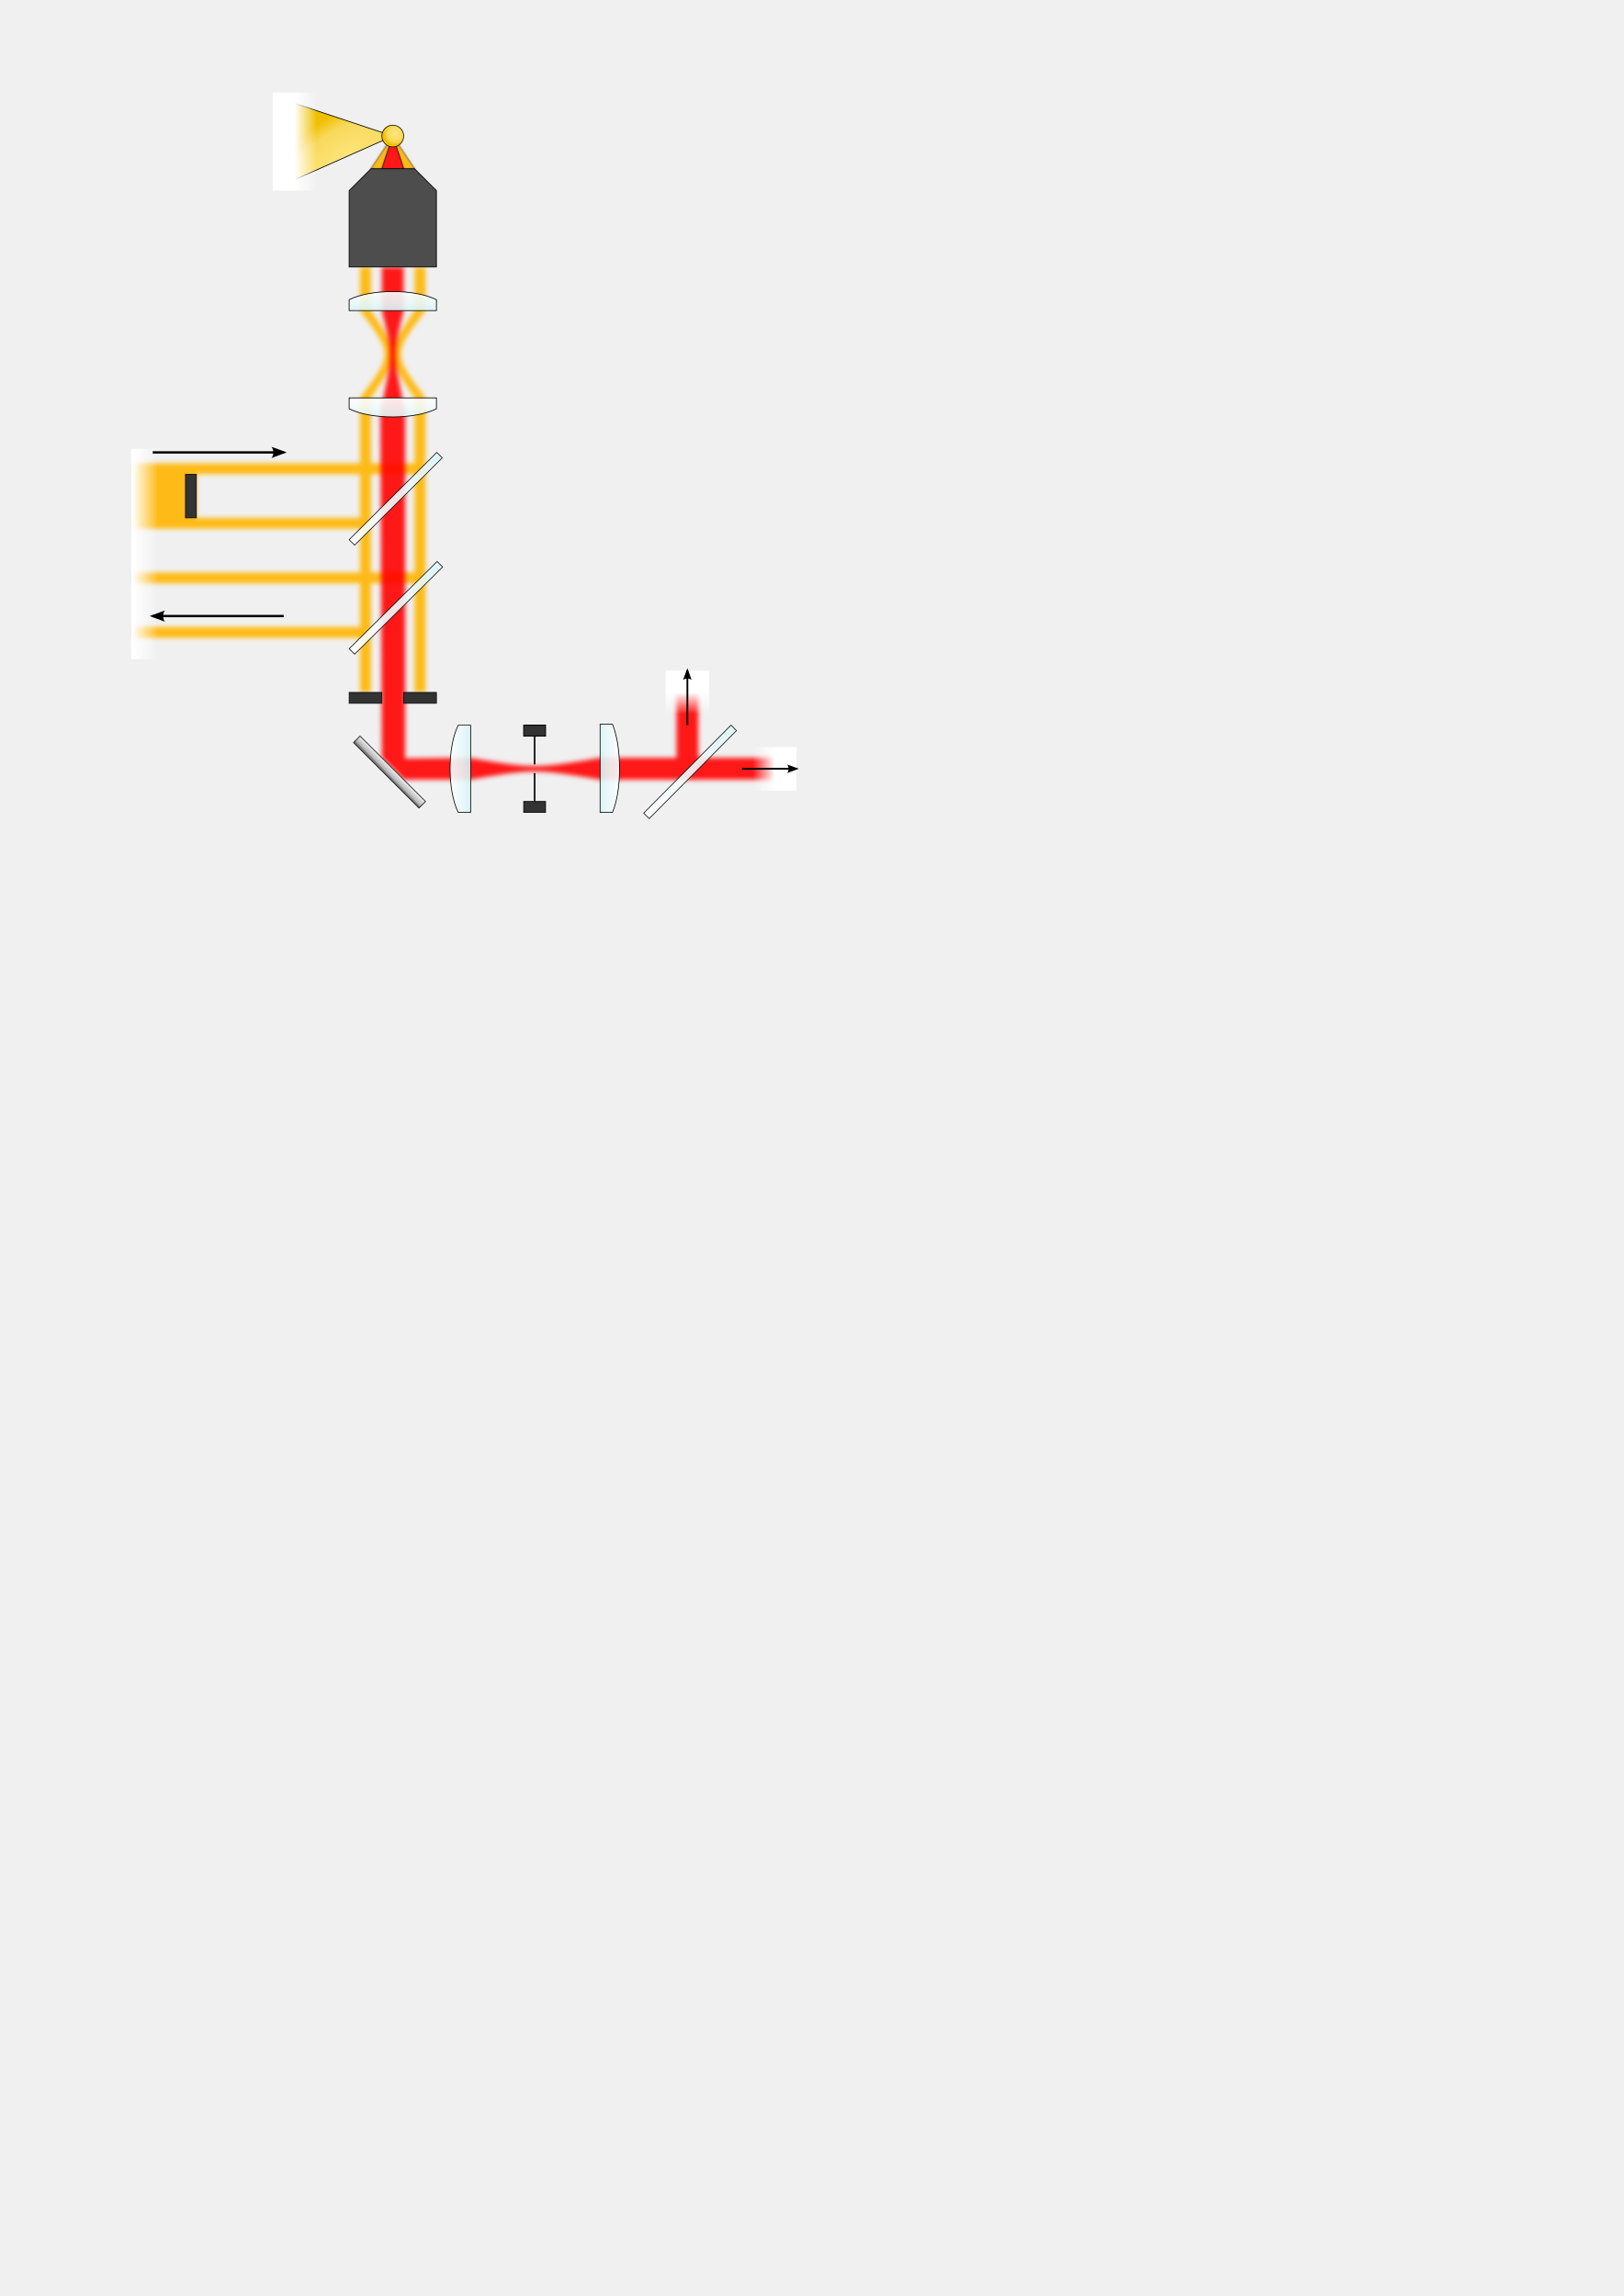
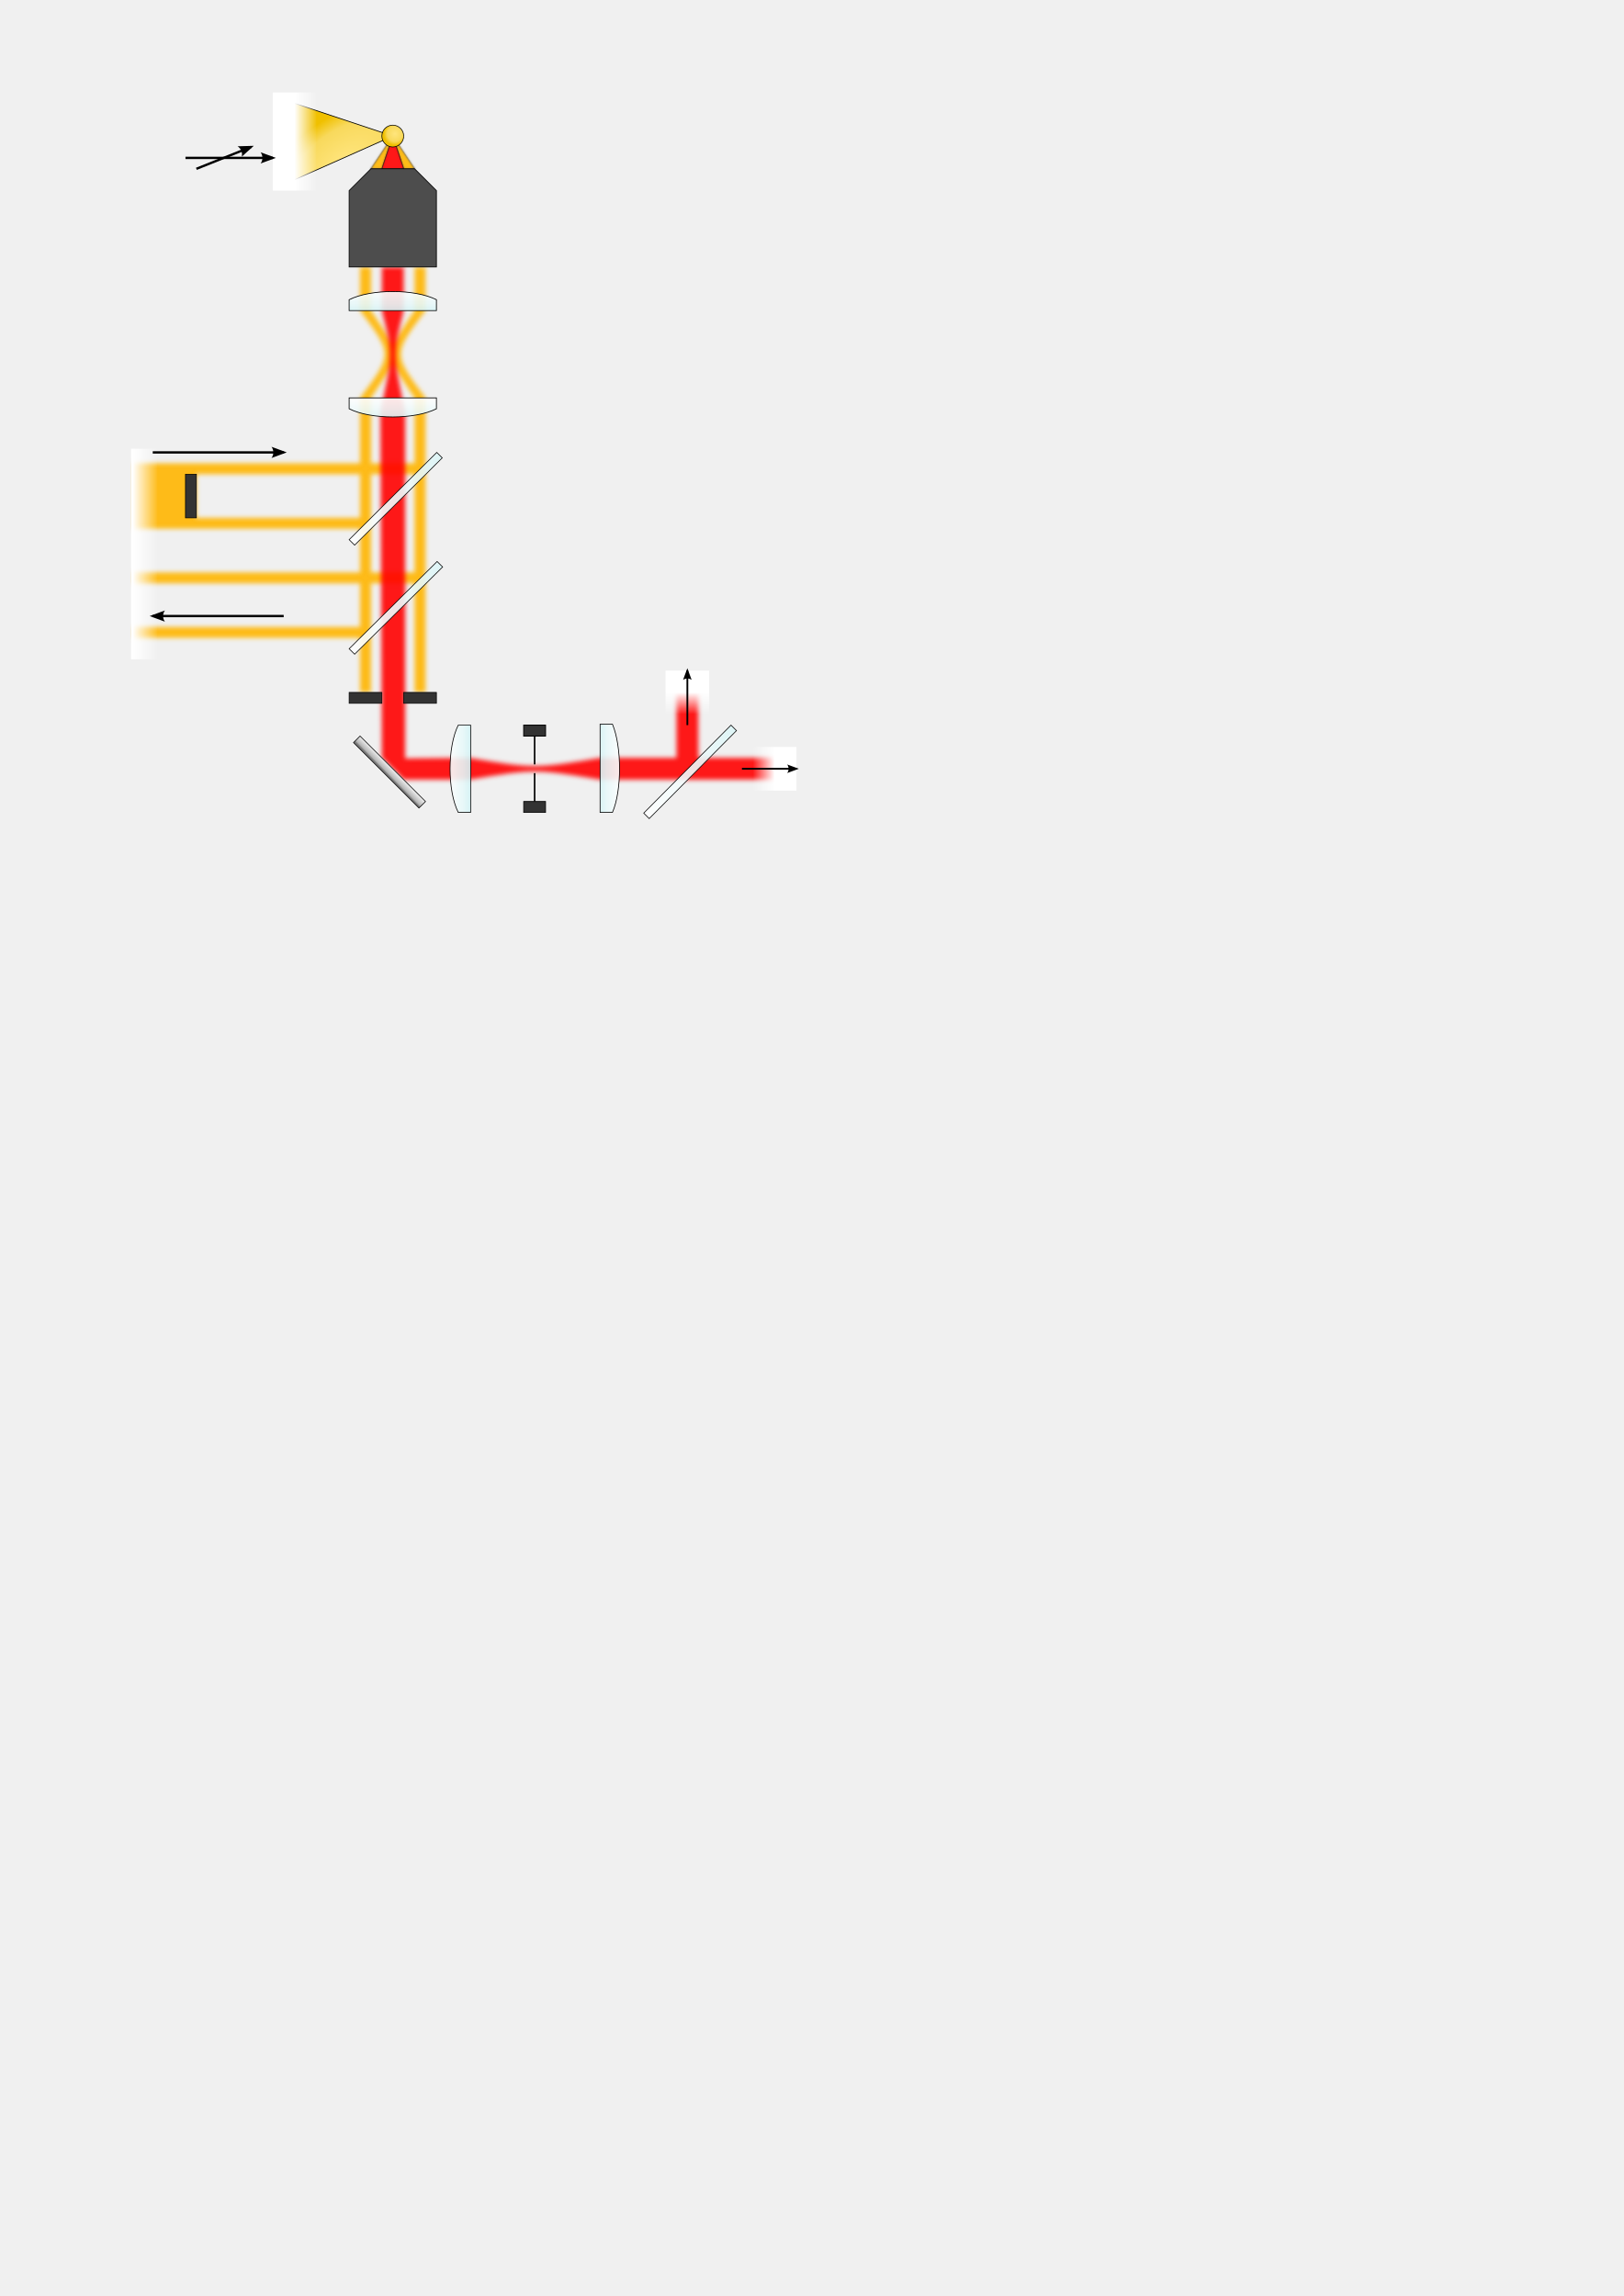
<svg xmlns="http://www.w3.org/2000/svg" xmlns:xlink="http://www.w3.org/1999/xlink" width="744.094" height="1052.362" id="svg3136" version="1.1">
  <defs id="defs3138">
    <linearGradient id="linearGradient5224">
      <stop style="stop-color:#ececec;stop-opacity:1;" offset="0" id="stop5226" />
      <stop id="stop5232" offset="0.5" style="stop-color:#d2d2d2;stop-opacity:1;" />
      <stop style="stop-color:#b4b4b4;stop-opacity:1;" offset="1" id="stop5228" />
    </linearGradient>
    <linearGradient id="linearGradient5214">
      <stop style="stop-color:#ffe57d;stop-opacity:1;" offset="0" id="stop5216" />
      <stop id="stop5222" offset="0.679" style="stop-color:#f8d95c;stop-opacity:1;" />
      <stop style="stop-color:#f0c000;stop-opacity:1;" offset="1" id="stop5218" />
    </linearGradient>
    <marker orient="auto" refY="0.0" refX="0.0" id="Arrow2Mend" style="overflow:visible;">
      <path id="path4109" style="font-size:12.0;fill-rule:evenodd;stroke-width:0.625;stroke-linejoin:round;" d="M 8.719,4.034 L -2.207,0.016 L 8.719,-4.002 C 6.973,-1.63 6.983,1.616 8.719,4.034 z " transform="scale(0.6) rotate(180) translate(0,0)" />
    </marker>
    <marker orient="auto" refY="0.0" refX="0.0" id="Arrow2Lend" style="overflow:visible;">
      <path id="path4103" style="font-size:12.0;fill-rule:evenodd;stroke-width:0.625;stroke-linejoin:round;" d="M 8.719,4.034 L -2.207,0.016 L 8.719,-4.002 C 6.973,-1.63 6.983,1.616 8.719,4.034 z " transform="scale(1.1) rotate(180) translate(1,0)" />
    </marker>
    <linearGradient id="linearGradient4049">
      <stop style="stop-color:#ffffff;stop-opacity:1;" offset="0" id="stop4051" />
      <stop id="stop4057" offset="0.5" style="stop-color:#ffffff;stop-opacity:1;" />
      <stop style="stop-color:#ffffff;stop-opacity:0;" offset="1" id="stop4053" />
    </linearGradient>
    <linearGradient id="linearGradient4035">
      <stop id="stop4037" offset="0" style="stop-color:#f0f0f0;stop-opacity:1;" />
      <stop style="stop-color:#b4b4b4;stop-opacity:1;" offset="0.8" id="stop4039" />
      <stop id="stop4041" offset="1" style="stop-color:#787878;stop-opacity:1;" />
    </linearGradient>
    <linearGradient id="linearGradient3948">
      <stop style="stop-color:#ffffff;stop-opacity:0.902;" offset="0" id="stop3950" />
      <stop id="stop3956" offset="0.7" style="stop-color:#e7f8f9;stop-opacity:0.902;" />
      <stop style="stop-color:#d7f3f5;stop-opacity:0.902;" offset="1" id="stop3952" />
    </linearGradient>
    <filter id="filter5100">
      <feGaussianBlur stdDeviation="1.9" id="feGaussianBlur5102" />
    </filter>
    <filter id="filter5104">
      <feGaussianBlur stdDeviation="1.9" id="feGaussianBlur5106" />
    </filter>
    <filter id="filter5206">
      <feGaussianBlur stdDeviation="0.625" id="feGaussianBlur5208" />
    </filter>
    <filter id="filter5210">
      <feGaussianBlur stdDeviation="0.875" id="feGaussianBlur5212" />
    </filter>
    <linearGradient xlink:href="#linearGradient3948" id="linearGradient3140" gradientUnits="userSpaceOnUse" gradientTransform="matrix(-0.5677966,0,0,-0.5677971,350.339,263.7883)" x1="300" y1="232.362" x2="300" y2="213.855" />
    <linearGradient xlink:href="#linearGradient3948" id="linearGradient3142" gradientUnits="userSpaceOnUse" gradientTransform="matrix(-0.5677966,0,0,-0.5677971,350.339,360.9918)" x1="300" y1="314.601" x2="300" y2="296.989" />
    <linearGradient xlink:href="#linearGradient3948" id="linearGradient3144" gradientUnits="userSpaceOnUse" x1="259.5" y1="377.362" x2="350.5" y2="377.362" gradientTransform="matrix(0.501994,0,0,0.5,29.48156,41.18111)" />
    <linearGradient xlink:href="#linearGradient3948" id="linearGradient3146" gradientUnits="userSpaceOnUse" x1="259.5" y1="467.362" x2="350.5" y2="467.362" gradientTransform="matrix(0.503988,0,0,0.5000001,28.96312,46.1811)" />
    <linearGradient xlink:href="#linearGradient4035" id="linearGradient3148" gradientUnits="userSpaceOnUse" x1="303.503" y1="590.219" x2="298.781" y2="595.625" gradientTransform="matrix(0.4651785,0,0,0.5384616,38.817,34.55185)" />
    <linearGradient xlink:href="#linearGradient3948" id="linearGradient3150" gradientUnits="userSpaceOnUse" gradientTransform="matrix(0.4999999,0,0,0.5039881,30.00007,53.97827)" x1="529.5" y1="597.362" x2="620.5" y2="597.362" />
    <radialGradient xlink:href="#linearGradient5214" id="radialGradient3152" gradientUnits="userSpaceOnUse" gradientTransform="matrix(0.8450929,-0.5633952,0.2816973,0.4225468,-87.37421,193.7225)" cx="265.969" cy="70.622" fx="265.969" fy="70.622" r="40.312" />
    <radialGradient xlink:href="#linearGradient5214" id="radialGradient3154" gradientUnits="userSpaceOnUse" cx="302" cy="50.362" fx="302" fy="50.362" r="10.312" gradientTransform="matrix(0.5000106,0,0,0.5000111,29.99681,36.18052)" />
    <linearGradient xlink:href="#linearGradient3948" id="linearGradient3156" gradientUnits="userSpaceOnUse" gradientTransform="matrix(0,-0.5052972,0.5677966,0,154.4215,503.7394)" x1="299.581" y1="229.974" x2="299.581" y2="212.362" />
    <linearGradient xlink:href="#linearGradient3948" id="linearGradient3158" gradientUnits="userSpaceOnUse" gradientTransform="matrix(0,0.5000001,-0.5677966,0,336.2565,202.3622)" x1="300" y1="231.168" x2="300" y2="213.556" />
    <linearGradient xlink:href="#linearGradient4049" id="linearGradient3160" gradientUnits="userSpaceOnUse" gradientTransform="matrix(1.135593,0,0,0.5362529,-64.15254,27.43723)" x1="99.688" y1="422.362" x2="120.312" y2="422.362" />
    <linearGradient xlink:href="#linearGradient4049" id="linearGradient3162" gradientUnits="userSpaceOnUse" gradientTransform="matrix(0.3333335,0,0,0.5,124.9999,61.18114)" x1="570" y1="492.362" x2="570" y2="532.362" />
    <linearGradient xlink:href="#linearGradient4049" id="linearGradient3166" gradientUnits="userSpaceOnUse" gradientTransform="matrix(1,0,0,0.25,24.99996,-40.72835)" x1="99.688" y1="422.362" x2="120.312" y2="422.362" />
    <linearGradient xlink:href="#linearGradient4049" id="linearGradient3184" gradientUnits="userSpaceOnUse" gradientTransform="matrix(0.3333335,0,0,0.5,162.3621,-611.1811)" x1="570" y1="492.362" x2="570" y2="532.362" />
    <clipPath clipPathUnits="userSpaceOnUse" id="clipPath4371">
      <rect y="42.349" x="60.088" height="340.027" width="340.834" id="rect4373" style="opacity:1;fill:#ffffff;fill-opacity:0;fill-rule:nonzero;stroke:#000000;stroke-width:0.973;stroke-linecap:butt;stroke-linejoin:miter;stroke-miterlimit:4;stroke-dasharray:none;stroke-dashoffset:0;stroke-opacity:1" />
    </clipPath>
    <clipPath clipPathUnits="userSpaceOnUse" id="clipPath4375">
      <rect y="42.349" x="60.088" height="340.027" width="340.834" id="rect4377" style="opacity:1;fill:#ffffff;fill-opacity:0;fill-rule:nonzero;stroke:#000000;stroke-width:0.973;stroke-linecap:butt;stroke-linejoin:miter;stroke-miterlimit:4;stroke-dasharray:none;stroke-dashoffset:0;stroke-opacity:1" transform="matrix(0,-1,1,0,0,0)" />
    </clipPath>
    <clipPath clipPathUnits="userSpaceOnUse" id="clipPath4379">
      <rect y="42.349" x="60.088" height="340.027" width="340.834" id="rect4381" style="opacity:1;fill:#ffffff;fill-opacity:0;fill-rule:nonzero;stroke:#000000;stroke-width:0.973;stroke-linecap:butt;stroke-linejoin:miter;stroke-miterlimit:4;stroke-dasharray:none;stroke-dashoffset:0;stroke-opacity:1" />
    </clipPath>
    <clipPath clipPathUnits="userSpaceOnUse" id="clipPath4383">
      <rect y="42.349" x="60.088" height="340.027" width="340.834" id="rect4385" style="opacity:1;fill:#ffffff;fill-opacity:0;fill-rule:nonzero;stroke:#000000;stroke-width:0.973;stroke-linecap:butt;stroke-linejoin:miter;stroke-miterlimit:4;stroke-dasharray:none;stroke-dashoffset:0;stroke-opacity:1" />
    </clipPath>
    <clipPath clipPathUnits="userSpaceOnUse" id="clipPath4387">
      <rect y="44.727" x="88.812" height="598.853" width="600.275" id="rect4389" style="opacity:1;fill:#ffffff;fill-opacity:0;fill-rule:nonzero;stroke:#000000;stroke-width:1.714;stroke-linecap:butt;stroke-linejoin:miter;stroke-miterlimit:4;stroke-dasharray:none;stroke-dashoffset:0;stroke-opacity:1" />
    </clipPath>
    <clipPath clipPathUnits="userSpaceOnUse" id="clipPath4391">
      <rect y="42.349" x="60.088" height="340.027" width="340.834" id="rect4393" style="opacity:1;fill:#ffffff;fill-opacity:0;fill-rule:nonzero;stroke:#000000;stroke-width:0.973;stroke-linecap:butt;stroke-linejoin:miter;stroke-miterlimit:4;stroke-dasharray:none;stroke-dashoffset:0;stroke-opacity:1" />
    </clipPath>
    <clipPath clipPathUnits="userSpaceOnUse" id="clipPath4395">
      <rect y="42.349" x="60.088" height="340.027" width="340.834" id="rect4397" style="opacity:1;fill:#ffffff;fill-opacity:0;fill-rule:nonzero;stroke:#000000;stroke-width:0.973;stroke-linecap:butt;stroke-linejoin:miter;stroke-miterlimit:4;stroke-dasharray:none;stroke-dashoffset:0;stroke-opacity:1" />
    </clipPath>
    <clipPath clipPathUnits="userSpaceOnUse" id="clipPath4399">
      <rect y="42.349" x="60.088" height="340.027" width="340.834" id="rect4401" style="opacity:1;fill:#ffffff;fill-opacity:0;fill-rule:nonzero;stroke:#000000;stroke-width:0.973;stroke-linecap:butt;stroke-linejoin:miter;stroke-miterlimit:4;stroke-dasharray:none;stroke-dashoffset:0;stroke-opacity:1" />
    </clipPath>
    <clipPath clipPathUnits="userSpaceOnUse" id="clipPath4403">
      <rect y="42.349" x="60.088" height="340.027" width="340.834" id="rect4405" style="opacity:1;fill:#ffffff;fill-opacity:0;fill-rule:nonzero;stroke:#000000;stroke-width:0.973;stroke-linecap:butt;stroke-linejoin:miter;stroke-miterlimit:4;stroke-dasharray:none;stroke-dashoffset:0;stroke-opacity:1" />
    </clipPath>
    <clipPath clipPathUnits="userSpaceOnUse" id="clipPath4407">
      <rect y="42.349" x="60.088" height="340.027" width="340.834" id="rect4409" style="opacity:1;fill:#ffffff;fill-opacity:0;fill-rule:nonzero;stroke:#000000;stroke-width:0.973;stroke-linecap:butt;stroke-linejoin:miter;stroke-miterlimit:4;stroke-dasharray:none;stroke-dashoffset:0;stroke-opacity:1" />
    </clipPath>
    <clipPath clipPathUnits="userSpaceOnUse" id="clipPath4411">
      <rect y="42.349" x="60.088" height="340.027" width="340.834" id="rect4413" style="opacity:1;fill:#ffffff;fill-opacity:0;fill-rule:nonzero;stroke:#000000;stroke-width:0.973;stroke-linecap:butt;stroke-linejoin:miter;stroke-miterlimit:4;stroke-dasharray:none;stroke-dashoffset:0;stroke-opacity:1" />
    </clipPath>
    <clipPath clipPathUnits="userSpaceOnUse" id="clipPath4415">
      <rect y="42.349" x="60.088" height="340.027" width="340.834" id="rect4417" style="opacity:1;fill:#ffffff;fill-opacity:0;fill-rule:nonzero;stroke:#000000;stroke-width:0.973;stroke-linecap:butt;stroke-linejoin:miter;stroke-miterlimit:4;stroke-dasharray:none;stroke-dashoffset:0;stroke-opacity:1" />
    </clipPath>
    <clipPath clipPathUnits="userSpaceOnUse" id="clipPath4419">
      <rect y="42.349" x="60.088" height="340.027" width="340.834" id="rect4421" style="opacity:1;fill:#ffffff;fill-opacity:0;fill-rule:nonzero;stroke:#000000;stroke-width:0.973;stroke-linecap:butt;stroke-linejoin:miter;stroke-miterlimit:4;stroke-dasharray:none;stroke-dashoffset:0;stroke-opacity:1" />
    </clipPath>
    <clipPath clipPathUnits="userSpaceOnUse" id="clipPath4423">
      <rect y="42.349" x="60.088" height="340.027" width="340.834" id="rect4425" style="opacity:1;fill:#ffffff;fill-opacity:0;fill-rule:nonzero;stroke:#000000;stroke-width:0.973;stroke-linecap:butt;stroke-linejoin:miter;stroke-miterlimit:4;stroke-dasharray:none;stroke-dashoffset:0;stroke-opacity:1" />
    </clipPath>
    <clipPath clipPathUnits="userSpaceOnUse" id="clipPath4427">
      <rect y="42.349" x="60.088" height="340.027" width="340.834" id="rect4429" style="opacity:1;fill:#ffffff;fill-opacity:0;fill-rule:nonzero;stroke:#000000;stroke-width:0.973;stroke-linecap:butt;stroke-linejoin:miter;stroke-miterlimit:4;stroke-dasharray:none;stroke-dashoffset:0;stroke-opacity:1" />
    </clipPath>
    <clipPath clipPathUnits="userSpaceOnUse" id="clipPath4431">
      <rect y="42.349" x="60.088" height="340.027" width="340.834" id="rect4433" style="opacity:1;fill:#ffffff;fill-opacity:0;fill-rule:nonzero;stroke:#000000;stroke-width:0.973;stroke-linecap:butt;stroke-linejoin:miter;stroke-miterlimit:4;stroke-dasharray:none;stroke-dashoffset:0;stroke-opacity:1" />
    </clipPath>
    <clipPath clipPathUnits="userSpaceOnUse" id="clipPath4435">
      <rect y="42.349" x="60.088" height="340.027" width="340.834" id="rect4437" style="opacity:1;fill:#ffffff;fill-opacity:0;fill-rule:nonzero;stroke:#000000;stroke-width:0.973;stroke-linecap:butt;stroke-linejoin:miter;stroke-miterlimit:4;stroke-dasharray:none;stroke-dashoffset:0;stroke-opacity:1" />
    </clipPath>
    <clipPath clipPathUnits="userSpaceOnUse" id="clipPath4439">
      <rect y="42.349" x="60.088" height="340.027" width="340.834" id="rect4441" style="opacity:1;fill:#ffffff;fill-opacity:0;fill-rule:nonzero;stroke:#000000;stroke-width:0.973;stroke-linecap:butt;stroke-linejoin:miter;stroke-miterlimit:4;stroke-dasharray:none;stroke-dashoffset:0;stroke-opacity:1" />
    </clipPath>
    <clipPath clipPathUnits="userSpaceOnUse" id="clipPath4443">
      <rect y="42.349" x="60.088" height="340.027" width="340.834" id="rect4445" style="opacity:1;fill:#ffffff;fill-opacity:0;fill-rule:nonzero;stroke:#000000;stroke-width:0.973;stroke-linecap:butt;stroke-linejoin:miter;stroke-miterlimit:4;stroke-dasharray:none;stroke-dashoffset:0;stroke-opacity:1" />
    </clipPath>
    <clipPath clipPathUnits="userSpaceOnUse" id="clipPath4447">
      <rect y="42.349" x="60.088" height="340.027" width="340.834" id="rect4449" style="opacity:1;fill:#ffffff;fill-opacity:0;fill-rule:nonzero;stroke:#000000;stroke-width:0.973;stroke-linecap:butt;stroke-linejoin:miter;stroke-miterlimit:4;stroke-dasharray:none;stroke-dashoffset:0;stroke-opacity:1" />
    </clipPath>
    <clipPath clipPathUnits="userSpaceOnUse" id="clipPath4451">
      <rect y="42.349" x="60.088" height="340.027" width="340.834" id="rect4453" style="opacity:1;fill:#ffffff;fill-opacity:0;fill-rule:nonzero;stroke:#000000;stroke-width:0.973;stroke-linecap:butt;stroke-linejoin:miter;stroke-miterlimit:4;stroke-dasharray:none;stroke-dashoffset:0;stroke-opacity:1" />
    </clipPath>
    <clipPath clipPathUnits="userSpaceOnUse" id="clipPath4455">
      <rect y="42.349" x="60.088" height="340.027" width="340.834" id="rect4457" style="opacity:1;fill:#ffffff;fill-opacity:0;fill-rule:nonzero;stroke:#000000;stroke-width:0.973;stroke-linecap:butt;stroke-linejoin:miter;stroke-miterlimit:4;stroke-dasharray:none;stroke-dashoffset:0;stroke-opacity:1" />
    </clipPath>
    <clipPath clipPathUnits="userSpaceOnUse" id="clipPath4459">
      <rect y="42.349" x="60.088" height="340.027" width="340.834" id="rect4461" style="opacity:1;fill:#ffffff;fill-opacity:0;fill-rule:nonzero;stroke:#000000;stroke-width:0.973;stroke-linecap:butt;stroke-linejoin:miter;stroke-miterlimit:4;stroke-dasharray:none;stroke-dashoffset:0;stroke-opacity:1" />
    </clipPath>
    <clipPath clipPathUnits="userSpaceOnUse" id="clipPath4463">
      <rect y="42.349" x="60.088" height="340.027" width="340.834" id="rect4465" style="opacity:1;fill:#ffffff;fill-opacity:0;fill-rule:nonzero;stroke:#000000;stroke-width:0.973;stroke-linecap:butt;stroke-linejoin:miter;stroke-miterlimit:4;stroke-dasharray:none;stroke-dashoffset:0;stroke-opacity:1" />
    </clipPath>
    <clipPath clipPathUnits="userSpaceOnUse" id="clipPath4467">
      <rect y="42.349" x="60.088" height="340.027" width="340.834" id="rect4469" style="opacity:1;fill:#ffffff;fill-opacity:0;fill-rule:nonzero;stroke:#000000;stroke-width:0.973;stroke-linecap:butt;stroke-linejoin:miter;stroke-miterlimit:4;stroke-dasharray:none;stroke-dashoffset:0;stroke-opacity:1" />
    </clipPath>
    <clipPath clipPathUnits="userSpaceOnUse" id="clipPath4471">
      <rect y="42.349" x="60.088" height="340.027" width="340.834" id="rect4473" style="opacity:1;fill:#ffffff;fill-opacity:0;fill-rule:nonzero;stroke:#000000;stroke-width:0.973;stroke-linecap:butt;stroke-linejoin:miter;stroke-miterlimit:4;stroke-dasharray:none;stroke-dashoffset:0;stroke-opacity:1" />
    </clipPath>
    <clipPath clipPathUnits="userSpaceOnUse" id="clipPath4475">
      <rect y="42.349" x="60.088" height="340.027" width="340.834" id="rect4477" style="opacity:1;fill:#ffffff;fill-opacity:0;fill-rule:nonzero;stroke:#000000;stroke-width:0.973;stroke-linecap:butt;stroke-linejoin:miter;stroke-miterlimit:4;stroke-dasharray:none;stroke-dashoffset:0;stroke-opacity:1" />
    </clipPath>
    <clipPath clipPathUnits="userSpaceOnUse" id="clipPath4479">
      <rect y="30.71" x="91.2" height="598.853" width="600.275" id="rect4481" style="opacity:1;fill:#ffffff;fill-opacity:0;fill-rule:nonzero;stroke:#000000;stroke-width:1.714;stroke-linecap:butt;stroke-linejoin:miter;stroke-miterlimit:4;stroke-dasharray:none;stroke-dashoffset:0;stroke-opacity:1" />
    </clipPath>
    <clipPath clipPathUnits="userSpaceOnUse" id="clipPath4483">
      <rect y="30.71" x="91.2" height="598.853" width="600.275" id="rect4485" style="opacity:1;fill:#ffffff;fill-opacity:0;fill-rule:nonzero;stroke:#000000;stroke-width:1.714;stroke-linecap:butt;stroke-linejoin:miter;stroke-miterlimit:4;stroke-dasharray:none;stroke-dashoffset:0;stroke-opacity:1" />
    </clipPath>
    <clipPath clipPathUnits="userSpaceOnUse" id="clipPath4487">
      <rect y="44.727" x="88.812" height="598.853" width="600.275" id="rect4489" style="opacity:1;fill:#ffffff;fill-opacity:0;fill-rule:nonzero;stroke:#000000;stroke-width:1.714;stroke-linecap:butt;stroke-linejoin:miter;stroke-miterlimit:4;stroke-dasharray:none;stroke-dashoffset:0;stroke-opacity:1" />
    </clipPath>
    <clipPath clipPathUnits="userSpaceOnUse" id="clipPath4491">
      <rect y="44.727" x="88.812" height="598.853" width="600.275" id="rect4493" style="opacity:1;fill:#ffffff;fill-opacity:0;fill-rule:nonzero;stroke:#000000;stroke-width:1.714;stroke-linecap:butt;stroke-linejoin:miter;stroke-miterlimit:4;stroke-dasharray:none;stroke-dashoffset:0;stroke-opacity:1" />
    </clipPath>
  </defs>
  <g id="layer2" style="display:inline">
    <path style="opacity:0.9;fill:#ffb505;fill-opacity:1;stroke:none;stroke-width:0.625;stroke-linecap:butt;stroke-linejoin:miter;stroke-miterlimit:4;stroke-dasharray:none;stroke-opacity:1;filter:url(#filter5104)" d="m 273.582,185.646 0,35.224 c 26.418,35.224 26.418,35.224 0,70.448 l 0,52.836 -184.925,0 0,52.836 184.925,0 0,35.224 -184.925,0 0,8.806 184.925,0 0,35.224 -184.925,0 0,8.806 184.925,0 0,44.03 8.806,0 0,-88.06 35.224,0 0,88.06 8.806,0 0,-237.761 C 300,256.093 300,256.093 326.418,220.869 l 0,-35.224 -8.806,0 0,35.224 L 300,247.287 282.388,220.869 l 0,-35.224 z M 300,264.899 l 17.612,26.418 0,52.836 -35.224,0 0,-52.836 z m -158.507,88.06 132.09,0 0,35.224 -132.09,0 z m 140.896,0 35.224,0 0,79.254 -35.224,0 z" id="path3174" transform="matrix(0.5677966,0,0,0.5677971,9.661017,16.95312)" clip-path="url(#clipPath4491)" />
    <path style="opacity:0.9;fill:#ff0000;stroke:none;stroke-width:0.625;stroke-linecap:butt;stroke-linejoin:miter;stroke-miterlimit:4;stroke-dasharray:none;stroke-opacity:1;filter:url(#filter5100)" d="m 291.194,185.646 17.612,0 0,35.224 C 300,256.093 300,256.093 310,302.362 l 0,280 51.642,-0.448 c 52.836,8.806 52.836,8.806 105.672,0 l 61.642,0 0,-61.642 17.612,0 0,61.642 70.448,0 0,17.612 -149.702,0 c -52.836,-8.806 -52.836,-8.806 -105.672,0 l -52.836,0 L 291.194,581.914 290,302.362 c 10,-46.269 10,-46.269 1.194,-81.493 z" id="path3176" transform="matrix(0.5677966,0,0,0.5677971,9.661017,16.95312)" clip-path="url(#clipPath4487)" />
    <path style="opacity:0.9;fill:#ffb505;fill-opacity:1;stroke:#000000;stroke-width:0.625;stroke-linecap:butt;stroke-linejoin:miter;stroke-miterlimit:4;stroke-dasharray:none;stroke-opacity:1;filter:url(#filter5210)" d="m 302.388,65.957 8.806,26.418 8.806,0 z m 0,0 -17.612,26.418 8.806,0 z" id="path4028" transform="matrix(0.5677966,0,0,0.5677971,8.305085,24.91192)" clip-path="url(#clipPath4483)" />
    <path style="opacity:0.9;fill:#ff0000;stroke:#000000;stroke-width:0.625;stroke-linecap:butt;stroke-linejoin:miter;stroke-miterlimit:4;stroke-dasharray:none;stroke-opacity:1;filter:url(#filter5206)" d="m 302.388,65.957 -8.806,26.418 17.612,0 z" id="path4033" transform="matrix(0.5677966,0,0,0.5677971,8.305085,24.91192)" clip-path="url(#clipPath4479)" />
    <path style="fill:#4d4d4d;stroke:#000000;stroke-width:0.355;stroke-linecap:butt;stroke-linejoin:miter;stroke-miterlimit:4;stroke-dasharray:none;stroke-opacity:1" d="m 160,122.362 0,-35 10,-10 20,0 10,10 0,35 z" id="path3146" clip-path="url(#clipPath4475)" />
    <path style="fill:url(#linearGradient3140);fill-opacity:1;stroke:#000000;stroke-width:0.355;stroke-linecap:butt;stroke-linejoin:miter;stroke-miterlimit:4;stroke-dasharray:none;stroke-opacity:1" d="m 200,142.362 -40,0 0,-5 c 10,-5 30,-5 40,0 z" id="path3148" clip-path="url(#clipPath4471)" />
    <path style="fill:url(#linearGradient3142);fill-opacity:1;stroke:#000000;stroke-width:0.355;stroke-linecap:butt;stroke-linejoin:miter;stroke-miterlimit:4;stroke-dasharray:none;stroke-opacity:1" d="m 200,187.362 c -10,5 -30,5 -40,0 l 0,-5 40,0 z" id="path3150" clip-path="url(#clipPath4467)" />
    <path style="fill:url(#linearGradient3144);fill-opacity:1;stroke:#000000;stroke-width:0.313;stroke-linecap:butt;stroke-linejoin:miter;stroke-miterlimit:4;stroke-dasharray:none;stroke-opacity:1" d="m 200.16,207.362 -40.16,40 2.51,2.5 40.16,-40 z" id="path3152" clip-path="url(#clipPath4463)" />
    <path style="fill:#333333;stroke:#000000;stroke-width:0.312;stroke-linecap:butt;stroke-linejoin:miter;stroke-miterlimit:4;stroke-dasharray:none;stroke-opacity:1" d="m 85,217.362 0,20 5,0 0,-20 z" id="path3154" clip-path="url(#clipPath4459)" />
    <path style="fill:#333333;stroke:#000000;stroke-width:0.313;stroke-linecap:butt;stroke-linejoin:miter;stroke-miterlimit:4;stroke-dasharray:none;stroke-opacity:1" d="m 160,317.362 15,0 0,5 -15,0 z" id="path3156" clip-path="url(#clipPath4455)" />
    <path style="fill:url(#linearGradient3146);fill-opacity:1;stroke:#000000;stroke-width:0.314;stroke-linecap:butt;stroke-linejoin:miter;stroke-miterlimit:4;stroke-dasharray:none;stroke-opacity:1" d="m 200.319,257.362 -40.319,40 2.52,2.5 40.319,-40 z" id="path3158" clip-path="url(#clipPath4451)" />
    <path style="fill:url(#linearGradient3148);fill-opacity:1;stroke:#000000;stroke-width:0.313;stroke-linecap:butt;stroke-linejoin:miter;stroke-miterlimit:4;stroke-dasharray:none;stroke-opacity:1" d="m 165,337.362 30,30 -3,3 -30,-30 z" id="path3160" clip-path="url(#clipPath4447)" />
    <path style="fill:url(#linearGradient3150);fill-opacity:1;stroke:#000000;stroke-width:0.314;stroke-linecap:butt;stroke-linejoin:miter;stroke-miterlimit:4;stroke-dasharray:none;stroke-opacity:1" d="m 295,372.681 40,-40.319 2.5,2.52 -40,40.319 z" id="path3170" clip-path="url(#clipPath4443)" />
    <path style="fill:url(#radialGradient3152);fill-opacity:1;stroke:#000000;stroke-width:0.355;stroke-linecap:butt;stroke-linejoin:miter;stroke-miterlimit:4;stroke-dasharray:none;stroke-opacity:1;marker-start:" d="m 135,47.362 45,15 -45,20 z" id="path3172" clip-path="url(#clipPath4439)" />
    <path style="fill:url(#radialGradient3154);fill-opacity:1;stroke:#000000;stroke-width:0.313;stroke-miterlimit:4;stroke-dasharray:none;stroke-dashoffset:0;stroke-opacity:1" id="path3178" d="m 185,62.362 a 5,5 0 0 1 -4.992,5 5,5 0 0 1 -5.008,-4.984 5,5 0 0 1 4.976,-5.016 A 5,5 0 0 1 185,62.33" clip-path="url(#clipPath4435)" />
    <path style="fill:#333333;stroke:#000000;stroke-width:0.313;stroke-linecap:butt;stroke-linejoin:miter;stroke-miterlimit:4;stroke-dasharray:none;stroke-opacity:1" d="m 185,317.362 0,5 15,0 0,-5 z" id="path3966" clip-path="url(#clipPath4431)" />
    <path id="path3970" d="m 240,372.362 0,-5 10,0 0,5 z" style="fill:#333333;stroke:#000000;stroke-width:0.365px;stroke-linecap:butt;stroke-linejoin:miter;stroke-opacity:1" clip-path="url(#clipPath4427)" />
    <path id="path3972" d="m 240,337.362 10,0 0,-5 -10,0 z" style="fill:#333333;stroke:#000000;stroke-width:0.442;stroke-linecap:butt;stroke-linejoin:miter;stroke-miterlimit:4;stroke-dasharray:none;stroke-opacity:1" clip-path="url(#clipPath4423)" />
    <path id="path3974" d="m 275,372.362 0,-40.424 5.678,0 c 4.322,10.424 4.322,30.424 0,40.424 z" style="fill:url(#linearGradient3156);fill-opacity:1;stroke:#000000;stroke-width:0.335;stroke-linecap:butt;stroke-linejoin:miter;stroke-miterlimit:4;stroke-dasharray:none;stroke-opacity:1" clip-path="url(#clipPath4419)" />
    <path style="fill:url(#linearGradient3158);fill-opacity:1;stroke:#000000;stroke-width:0.333;stroke-linecap:butt;stroke-linejoin:miter;stroke-miterlimit:4;stroke-dasharray:none;stroke-opacity:1" d="m 215.678,332.362 0,40 -5.678,0 c -5,-10 -5,-30 0,-40 z" id="path3978" clip-path="url(#clipPath4415)" />
    <path style="fill:none;stroke:#000000;stroke-width:0.71;stroke-linecap:butt;stroke-linejoin:miter;stroke-miterlimit:4;stroke-dasharray:none;stroke-opacity:1" d="m 245,337.362 0,13" id="path4004" clip-path="url(#clipPath4411)" />
    <path style="fill:none;stroke:#000000;stroke-width:0.71;stroke-linecap:butt;stroke-linejoin:miter;stroke-miterlimit:4;stroke-dasharray:none;stroke-opacity:1" d="m 245,367.362 0,-13" id="path4006" clip-path="url(#clipPath4407)" />
    <rect style="fill:url(#linearGradient3160);fill-opacity:1;stroke:none" id="rect4043" width="22.712" height="96.526" x="49.407" y="205.667" ry="0" clip-path="url(#clipPath4403)" />
    <rect style="fill:url(#linearGradient3162);fill-opacity:1;stroke:none" id="rect4045" width="20" height="20" x="305" y="307.362" clip-path="url(#clipPath4399)" />
    <path style="fill:none;stroke:#000000;stroke-width:1.065;stroke-linecap:butt;stroke-linejoin:miter;stroke-miterlimit:4;stroke-dasharray:none;stroke-opacity:1;marker-end:url(#Arrow2Mend)" d="m 70,207.362 60,0" id="path4075" clip-path="url(#clipPath4395)" />
    <path style="fill:none;stroke:#000000;stroke-width:1.065;stroke-linecap:butt;stroke-linejoin:miter;stroke-miterlimit:4;stroke-dasharray:none;stroke-opacity:1;marker-end:url(#Arrow2Mend)" d="m 130,282.362 -60,0" id="path4077" clip-path="url(#clipPath4391)" />
-     <flowRoot xml:space="preserve" id="flowRoot4895" style="font-style:normal;font-variant:normal;font-weight:normal;font-stretch:normal;font-size:12px;line-height:125%;font-family:'PT Serif';-inkscape-font-specification:'PT Serif';letter-spacing:0px;word-spacing:0px;fill:#000000;fill-opacity:1;stroke:none" transform="matrix(0.5677966,0,0,0.5677971,9.660972,16.953)" clip-path="url(#clipPath4387)">
-       <flowRegion id="flowRegion4897">
-         <rect id="rect4899" width="101.015" height="39.396" x="111.117" y="284.646" style="font-size:12px" />
-       </flowRegion>
-       <flowPara id="flowPara4901" />
-     </flowRoot>
    <path style="fill:none;stroke:#000000;stroke-width:0.816;stroke-linecap:butt;stroke-linejoin:miter;stroke-miterlimit:4;stroke-dasharray:none;stroke-opacity:1;marker-end:url(#Arrow2Mend)" d="m 315,332.362 0,-25" id="path4921" clip-path="url(#clipPath4383)" />
    <rect ry="0" y="42.362" x="125" height="45" width="20" id="rect3079" style="fill:url(#linearGradient3166);fill-opacity:1;stroke:none" clip-path="url(#clipPath4379)" />
    <rect y="-365" x="342.362" height="20" width="20" id="rect3182" style="fill:url(#linearGradient3184);fill-opacity:1;stroke:none" transform="matrix(0,1,-1,0,0,0)" clip-path="url(#clipPath4375)" />
    <path id="path4919" d="m 340,352.362 25,0" style="fill:none;stroke:#000000;stroke-width:0.813;stroke-linecap:butt;stroke-linejoin:miter;stroke-miterlimit:4;stroke-dasharray:none;stroke-opacity:1;marker-end:url(#Arrow2Mend)" clip-path="url(#clipPath4371)" />
+     <path clip-path="url(#clipPath4395)" id="path4320" d="m 90,192.362 40,0" style="fill:none;stroke:#000000;stroke-width:1.065;stroke-linecap:butt;stroke-linejoin:miter;stroke-miterlimit:4;stroke-dasharray:none;stroke-opacity:1;marker-end:url(#Arrow2Mend)" transform="translate(-5,-119.9898)" />
+     <path transform="translate(-5,-119.9898)" style="fill:none;stroke:#000000;stroke-width:1.065;stroke-linecap:butt;stroke-linejoin:miter;stroke-miterlimit:4;stroke-dasharray:none;stroke-opacity:1;marker-end:url(#Arrow2Mend)" d="m 95,197.362 25,-10" id="path4334" clip-path="url(#clipPath4395)" />
  </g>
  <g id="layer3" style="display:inline">
    <flowRoot xml:space="preserve" id="flowRoot4903" style="font-style:normal;font-variant:normal;font-weight:normal;font-stretch:normal;font-size:19.813px;line-height:125%;font-family:sans-serif;-inkscape-font-specification:sans-serif;text-align:start;letter-spacing:0px;word-spacing:0px;writing-mode:lr-tb;text-anchor:start;display:inline;fill:#000000;fill-opacity:1;stroke:none" transform="matrix(0.5677966,0,0,0.5677971,5.761355,17.04519)">
      <flowRegion id="flowRegion4905">
        <rect id="rect4907" width="165.373" height="54.955" x="113.137" y="281.616" style="font-style:normal;font-variant:normal;font-weight:normal;font-stretch:normal;font-size:19.813px;font-family:sans-serif;-inkscape-font-specification:sans-serif;text-align:start;writing-mode:lr-tb;text-anchor:start" />
      </flowRegion>
      <flowPara id="flowPara4909" style="font-style:normal;font-variant:normal;font-weight:normal;font-stretch:normal;font-size:19.813px;font-family:sans-serif;-inkscape-font-specification:sans-serif;text-align:start;writing-mode:lr-tb;text-anchor:start">supercontinuum illumination</flowPara>
    </flowRoot>
    <flowRoot transform="matrix(0.5677966,0,0,0.5677971,3.623244,110.3827)" style="font-style:normal;font-variant:normal;font-weight:normal;font-stretch:normal;font-size:19.813px;line-height:125%;font-family:sans-serif;-inkscape-font-specification:sans-serif;text-align:center;letter-spacing:0px;word-spacing:0px;text-anchor:middle;display:inline;fill:#000000;fill-opacity:1;stroke:none" id="flowRoot4911" xml:space="preserve">
      <flowRegion id="flowRegion4913">
        <rect style="font-style:normal;font-variant:normal;font-weight:normal;font-stretch:normal;font-size:19.813px;font-family:sans-serif;-inkscape-font-specification:sans-serif;text-align:center;text-anchor:middle" y="281.616" x="113.137" height="31.81" width="113.722" id="rect4915" />
      </flowRegion>
      <flowPara id="flowPara4917" style="font-style:normal;font-variant:normal;font-weight:normal;font-stretch:normal;font-size:19.813px;font-family:sans-serif;-inkscape-font-specification:sans-serif">to CCD</flowPara>
    </flowRoot>
    <flowRoot style="font-style:normal;font-variant:normal;font-weight:normal;font-stretch:normal;font-size:11.25px;line-height:125%;font-family:sans-serif;-inkscape-font-specification:sans-serif;text-align:center;letter-spacing:0px;word-spacing:0px;text-anchor:middle;display:inline;fill:#ffffff;fill-opacity:1;stroke:none" id="flowRoot4939" xml:space="preserve" transform="translate(-4.865234,1.203442)">
      <flowRegion id="flowRegion4941">
        <rect style="font-style:normal;font-variant:normal;font-weight:normal;font-stretch:normal;font-size:11.25px;font-family:sans-serif;-inkscape-font-specification:sans-serif;text-align:center;text-anchor:middle;fill:#ffffff" y="86.946" x="159.73" height="35.416" width="50.27" id="rect4943" />
      </flowRegion>
      <flowPara id="flowPara4945" style="font-style:normal;font-variant:normal;font-weight:normal;font-stretch:normal;font-size:11.25px;font-family:sans-serif;-inkscape-font-specification:sans-serif">100x IR</flowPara>
      <flowPara id="flowPara4947" style="font-style:normal;font-variant:normal;font-weight:normal;font-stretch:normal;font-size:11.25px;font-family:sans-serif;-inkscape-font-specification:sans-serif">obj. </flowPara>
    </flowRoot>
    <flowRoot xml:space="preserve" id="flowRoot3091" style="font-style:normal;font-variant:normal;font-weight:normal;font-stretch:normal;font-size:19.813px;line-height:125%;font-family:sans-serif;-inkscape-font-specification:sans-serif;text-align:center;letter-spacing:0px;word-spacing:0px;text-anchor:middle;display:inline;fill:#000000;fill-opacity:1;stroke:none" transform="matrix(0.5677966,0,0,0.5677971,210.6599,116.5827)">
      <flowRegion id="flowRegion3093">
        <rect id="rect3095" width="141.222" height="51.81" x="113.137" y="281.616" style="font-style:normal;font-variant:normal;font-weight:normal;font-stretch:normal;font-size:19.813px;font-family:sans-serif;-inkscape-font-specification:sans-serif;text-align:center;text-anchor:middle" />
      </flowRegion>
      <flowPara id="flowPara3097" style="font-style:normal;font-variant:normal;font-weight:normal;font-stretch:normal;font-size:19.813px;font-family:sans-serif;-inkscape-font-specification:sans-serif;text-align:center;text-anchor:middle">transverse</flowPara>
      <flowPara id="flowPara3099" style="font-style:normal;font-variant:normal;font-weight:normal;font-stretch:normal;font-size:19.813px;font-family:sans-serif;-inkscape-font-specification:sans-serif;text-align:center;text-anchor:middle">polarisation</flowPara>
    </flowRoot>
    <flowRoot transform="matrix(0.5677966,0,0,0.5677971,155.3204,144.7958)" style="font-style:normal;font-variant:normal;font-weight:normal;font-stretch:normal;font-size:19.813px;line-height:125%;font-family:sans-serif;-inkscape-font-specification:sans-serif;text-align:center;letter-spacing:0px;word-spacing:0px;text-anchor:middle;display:inline;fill:#000000;fill-opacity:1;stroke:none" id="flowRoot3170" xml:space="preserve">
      <flowRegion id="flowRegion3172">
        <rect style="font-style:normal;font-variant:normal;font-weight:normal;font-stretch:normal;font-size:19.813px;font-family:sans-serif;-inkscape-font-specification:sans-serif;text-align:center;text-anchor:middle" y="281.616" x="113.137" height="54.428" width="88.519" id="rect3174" />
      </flowRegion>
      <flowPara style="font-style:normal;font-variant:normal;font-weight:normal;font-stretch:normal;font-size:19.813px;font-family:sans-serif;-inkscape-font-specification:sans-serif;text-align:center;text-anchor:middle" id="flowPara3178">confocal pinhole</flowPara>
    </flowRoot>
    <flowRoot transform="matrix(0.5677966,0,0,0.5677971,265.6599,157.5264)" style="font-style:normal;font-variant:normal;font-weight:normal;font-stretch:normal;font-size:19.813px;line-height:125%;font-family:sans-serif;-inkscape-font-specification:sans-serif;text-align:center;letter-spacing:0px;word-spacing:0px;text-anchor:middle;display:inline;fill:#000000;fill-opacity:1;stroke:none" id="flowRoot3081" xml:space="preserve">
      <flowRegion id="flowRegion3083">
        <rect style="font-style:normal;font-variant:normal;font-weight:normal;font-stretch:normal;font-size:19.813px;font-family:sans-serif;-inkscape-font-specification:sans-serif;text-align:center;text-anchor:middle" y="281.616" x="113.137" height="51.81" width="141.222" id="rect3085" />
      </flowRegion>
      <flowPara id="flowPara3087" style="font-style:normal;font-variant:normal;font-weight:normal;font-stretch:normal;font-size:19.813px;font-family:sans-serif;-inkscape-font-specification:sans-serif">axial</flowPara>
      <flowPara id="flowPara3089" style="font-style:normal;font-variant:normal;font-weight:normal;font-stretch:normal;font-size:19.813px;font-family:sans-serif;-inkscape-font-specification:sans-serif">polarisation</flowPara>
    </flowRoot>
    <flowRoot style="font-style:normal;font-variant:normal;font-weight:normal;font-stretch:normal;font-size:11.25px;line-height:125%;font-family:sans-serif;-inkscape-font-specification:sans-serif;text-align:end;letter-spacing:0px;word-spacing:0px;text-anchor:end;display:inline;fill:#000000;fill-opacity:1;stroke:none" id="flowRoot3092" xml:space="preserve" transform="translate(1.700928,-0.7437015)">
      <flowRegion id="flowRegion3094">
        <rect style="font-style:normal;font-variant:normal;font-weight:normal;font-stretch:normal;font-size:11.25px;font-family:sans-serif;-inkscape-font-specification:sans-serif;text-align:end;text-anchor:end" y="154.996" x="101.728" height="19.839" width="59.993" id="rect3096" />
      </flowRegion>
      <flowPara style="font-style:normal;font-variant:normal;font-weight:normal;font-stretch:normal;font-size:11.25px;font-family:sans-serif;-inkscape-font-specification:sans-serif;text-align:end;text-anchor:end" id="flowPara3100">reimaging</flowPara>
    </flowRoot>
+     <flowRoot transform="translate(25.0083,-89.695)" xml:space="preserve" id="flowRoot4336" style="font-style:normal;font-variant:normal;font-weight:normal;font-stretch:normal;font-size:11.25px;line-height:125%;font-family:sans-serif;-inkscape-font-specification:sans-serif;text-align:start;letter-spacing:0px;word-spacing:0px;text-anchor:start;display:inline;fill:#000000;fill-opacity:1;stroke:none">
+       <flowRegion id="flowRegion4338">
+         <rect id="rect4340" width="26.571" height="18.11" x="101.728" y="154.996" style="font-style:normal;font-variant:normal;font-weight:normal;font-stretch:normal;font-size:11.25px;font-family:sans-serif;-inkscape-font-specification:sans-serif;text-align:start;text-anchor:start" />
+       </flowRegion>
+       <flowPara id="flowPara4342" style="font-style:normal;font-variant:normal;font-weight:normal;font-stretch:normal;font-size:11.25px;font-family:sans-serif;-inkscape-font-specification:sans-serif;text-align:start;text-anchor:start">x</flowPara>
+     </flowRoot>
+     <flowRoot style="font-style:normal;font-variant:normal;font-weight:normal;font-stretch:normal;font-size:11.25px;line-height:125%;font-family:sans-serif;-inkscape-font-specification:sans-serif;text-align:start;letter-spacing:0px;word-spacing:0px;text-anchor:start;display:inline;fill:#000000;fill-opacity:1;stroke:none" id="flowRoot4344" xml:space="preserve" transform="translate(14.70093,-98.73347)">
+       <flowRegion id="flowRegion4346">
+         <rect style="font-style:normal;font-variant:normal;font-weight:normal;font-stretch:normal;font-size:11.25px;font-family:sans-serif;-inkscape-font-specification:sans-serif;text-align:start;text-anchor:start" y="154.996" x="101.728" height="18.11" width="26.571" id="rect4348" />
+       </flowRegion>
+       <flowPara style="font-style:normal;font-variant:normal;font-weight:normal;font-stretch:normal;font-size:11.25px;font-family:sans-serif;-inkscape-font-specification:sans-serif;text-align:start;text-anchor:start" id="flowPara4350">y</flowPara>
+     </flowRoot>
  </g>
</svg>
